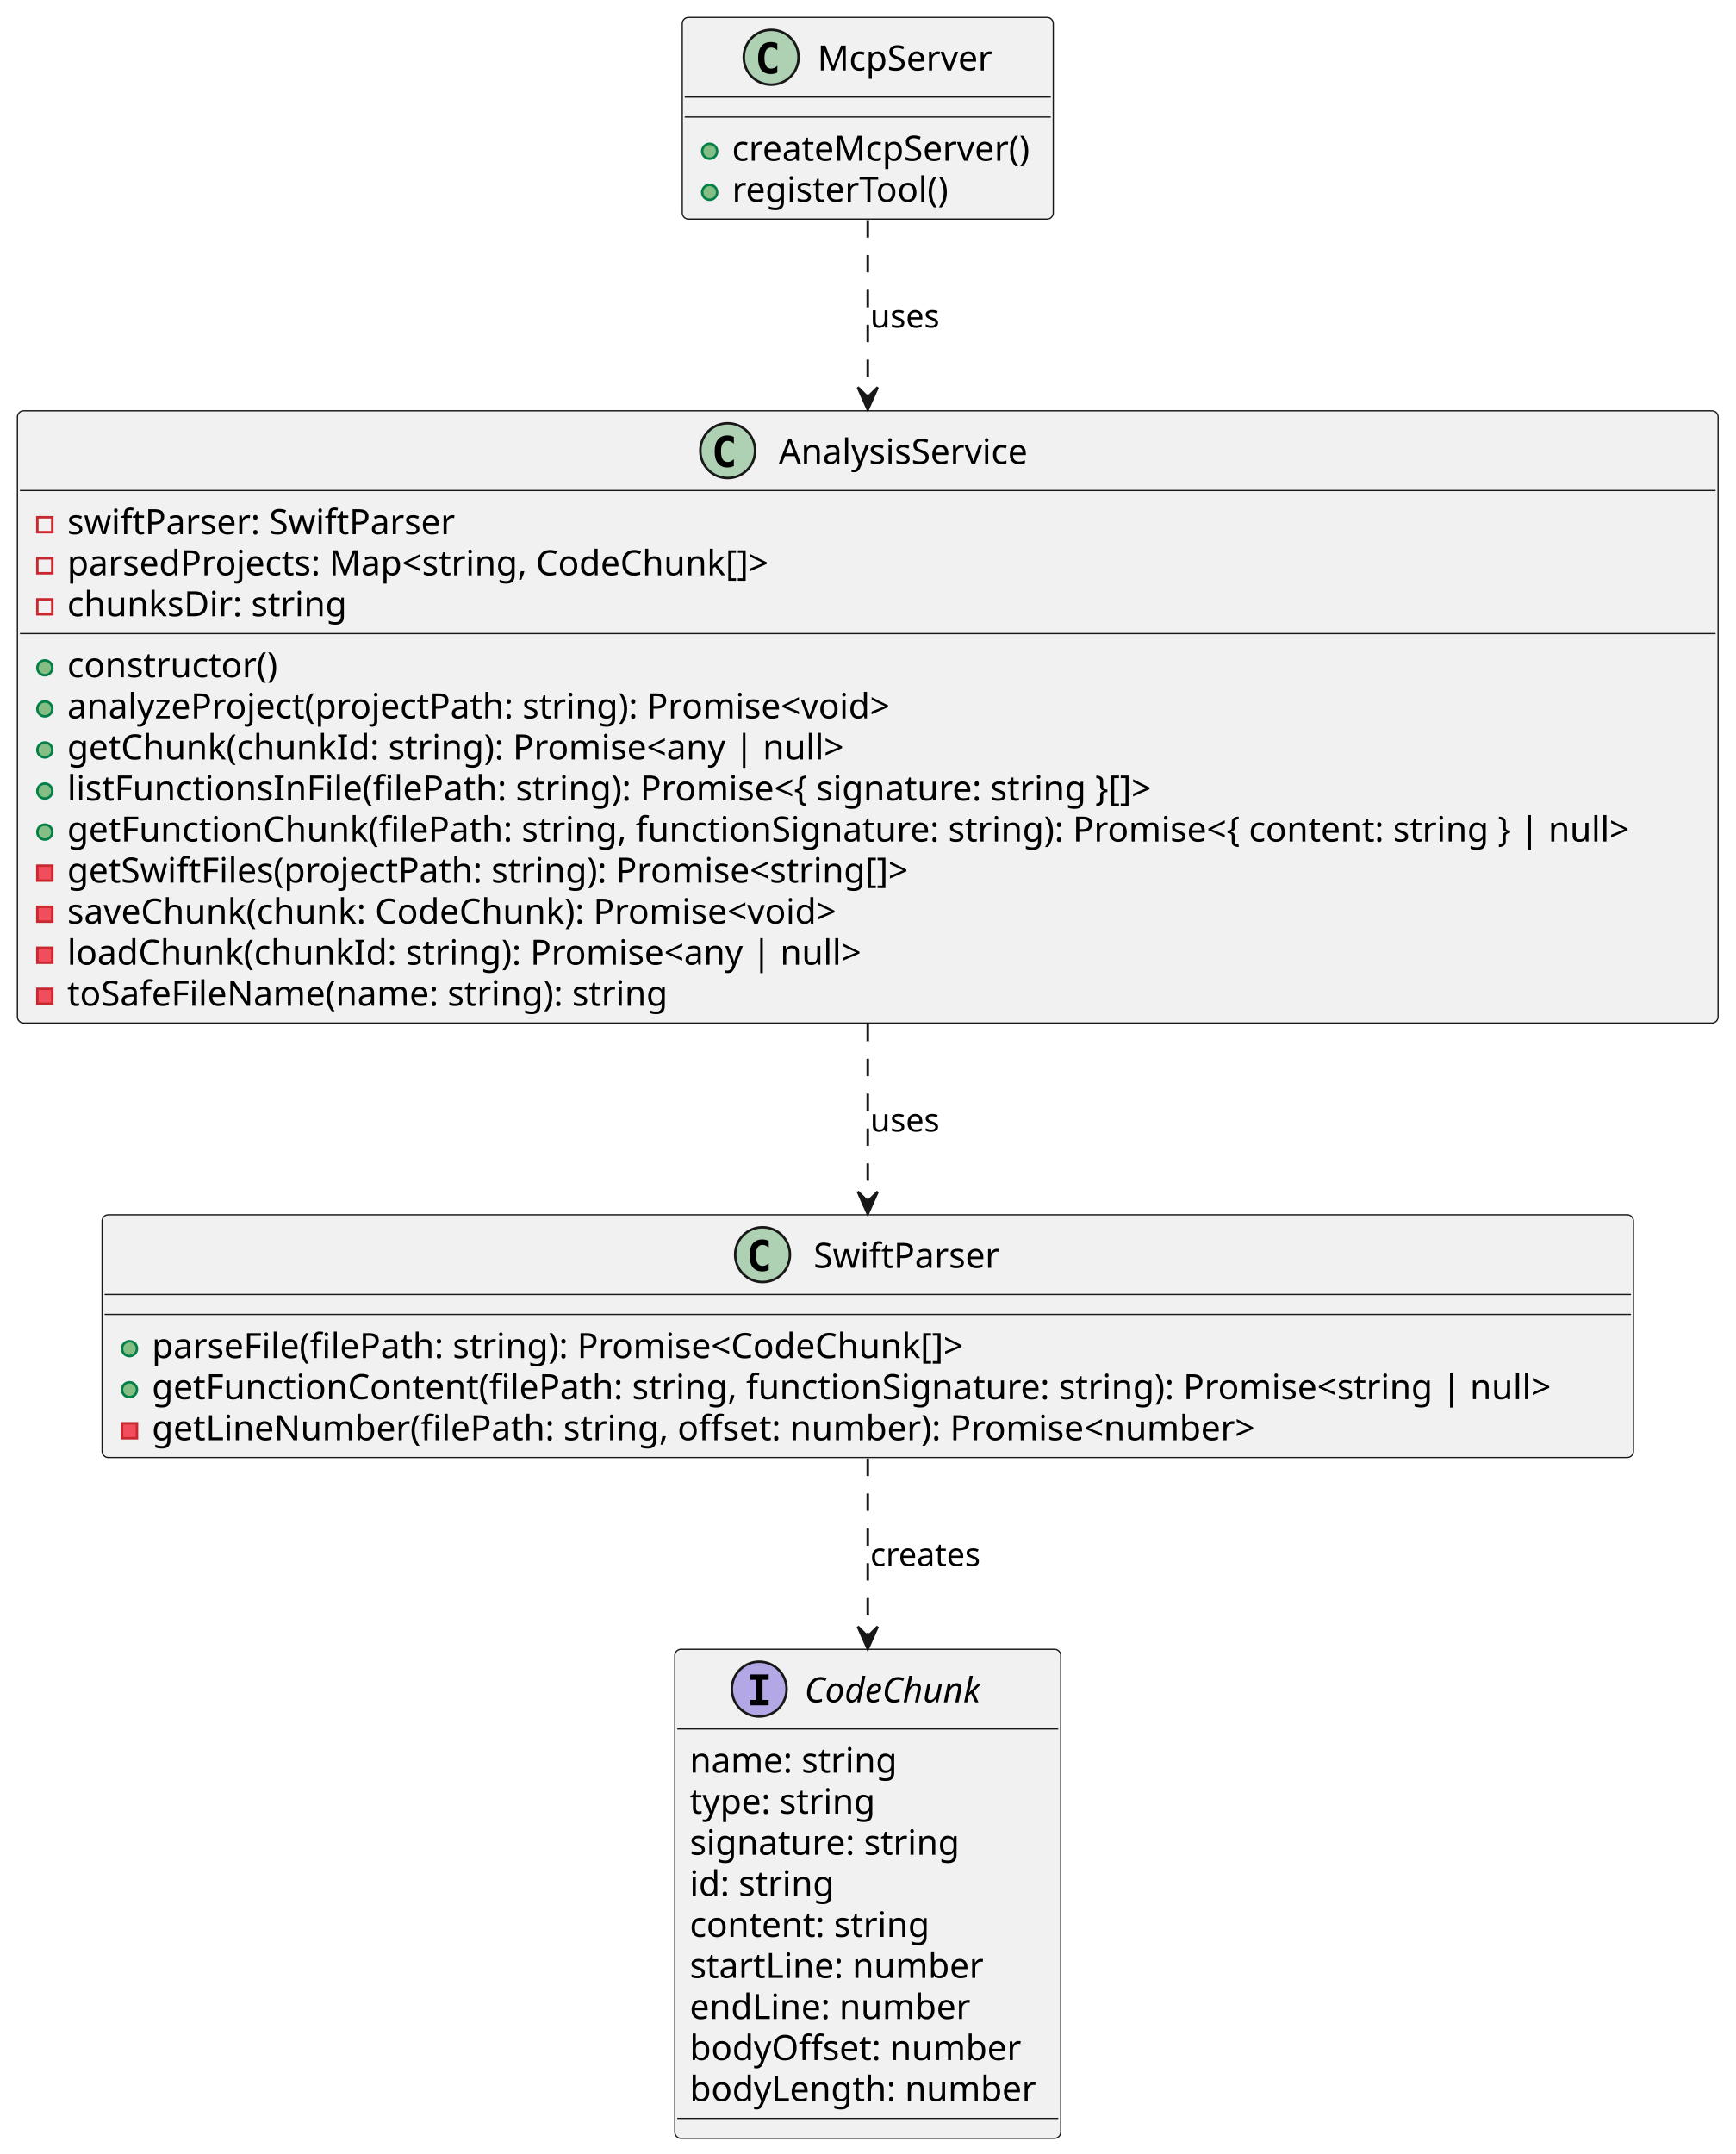
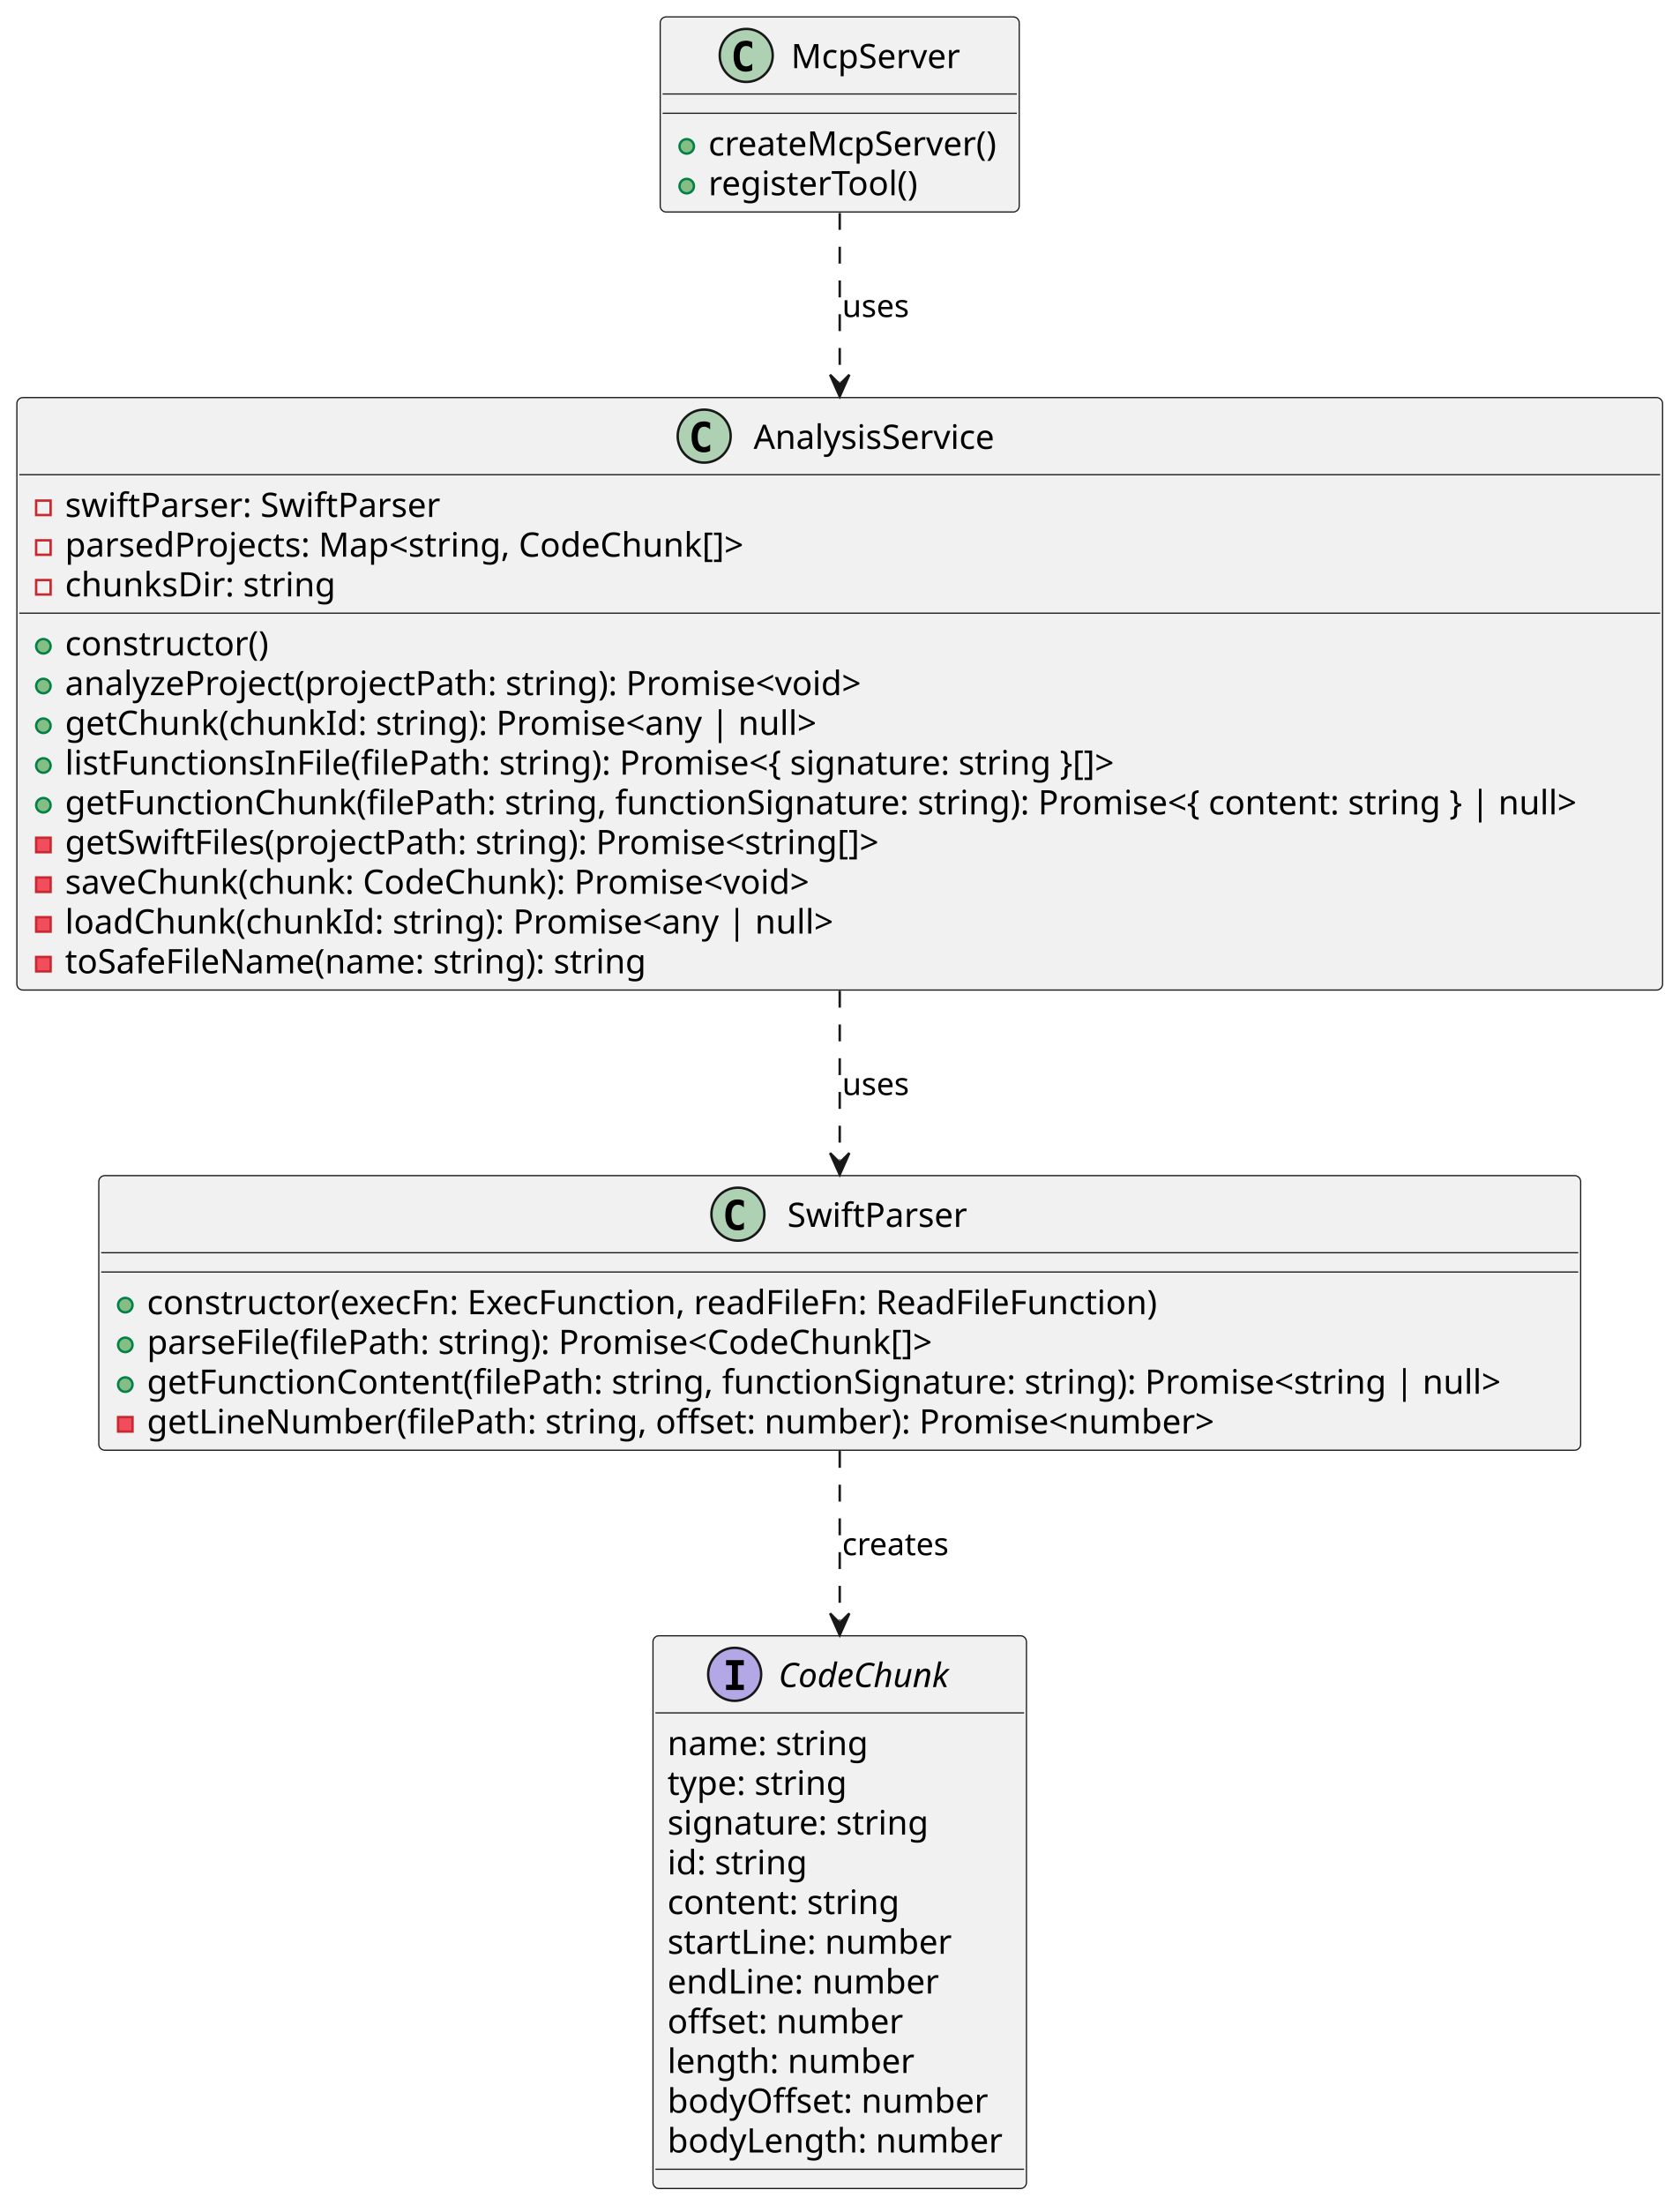
- <svg xmlns="http://www.w3.org/2000/svg" contentStyleType="text/css" height="865px" preserveAspectRatio="none" style="width:697px;height:865px;background:#FFFFFF;" version="1.1" viewBox="0 0 697 865" width="697px" zoomAndPan="magnify">
+ <svg xmlns="http://www.w3.org/2000/svg" contentStyleType="text/css" height="915px" preserveAspectRatio="none" style="width:697px;height:915px;background:#FFFFFF;" version="1.1" viewBox="0 0 697 915" width="697px" zoomAndPan="magnify">
  <defs />
  <g>
    <g id="elem_McpServer">
      <rect codeLine="2" fill="#F1F1F1" height="80.977" id="McpServer" rx="2.5" ry="2.5" style="stroke:#181818;stroke-width:0.5;" width="149" x="274" y="7" />
      <ellipse cx="309.7" cy="23" fill="#ADD1B2" rx="11" ry="11" style="stroke:#181818;stroke-width:1.0;" />
      <path d="M312.173,29.143 Q311.592,29.442 310.953,29.591 Q310.314,29.741 309.608,29.741 Q307.101,29.741 305.781,28.089 Q304.462,26.437 304.462,23.316 Q304.462,20.186 305.781,18.535 Q307.101,16.883 309.608,16.883 Q310.314,16.883 310.961,17.032 Q311.609,17.182 312.173,17.48 L312.173,20.203 Q311.542,19.622 310.949,19.352 Q310.355,19.082 309.724,19.082 Q308.38,19.082 307.695,20.149 Q307.01,21.216 307.01,23.316 Q307.01,25.408 307.695,26.474 Q308.38,27.541 309.724,27.541 Q310.355,27.541 310.949,27.271 Q311.542,27.002 312.173,26.42 Z " fill="#000000" />
      <text fill="#000000" font-family="sans-serif" font-size="14" lengthAdjust="spacing" textLength="71" x="328.3" y="28.291">McpServer</text>
      <line style="stroke:#181818;stroke-width:0.5;" x1="275" x2="422" y1="39" y2="39" />
      <line style="stroke:#181818;stroke-width:0.5;" x1="275" x2="422" y1="47" y2="47" />
      <ellipse cx="285" cy="60.744" fill="#84BE84" rx="3" ry="3" style="stroke:#038048;stroke-width:1.0;" />
      <text fill="#000000" font-family="sans-serif" font-size="14" lengthAdjust="spacing" textLength="123" x="294" y="64.535">createMcpServer()</text>
      <ellipse cx="285" cy="77.232" fill="#84BE84" rx="3" ry="3" style="stroke:#038048;stroke-width:1.0;" />
      <text fill="#000000" font-family="sans-serif" font-size="14" lengthAdjust="spacing" textLength="94" x="294" y="81.023">registerTool()</text>
    </g>
    <g id="elem_AnalysisService">
      <rect codeLine="7" fill="#F1F1F1" height="245.859" id="AnalysisService" rx="2.5" ry="2.5" style="stroke:#181818;stroke-width:0.5;" width="683" x="7" y="164.98" />
      <ellipse cx="292.25" cy="180.98" fill="#ADD1B2" rx="11" ry="11" style="stroke:#181818;stroke-width:1.0;" />
      <path d="M294.723,187.123 Q294.142,187.422 293.503,187.571 Q292.864,187.721 292.158,187.721 Q289.651,187.721 288.332,186.069 Q287.012,184.417 287.012,181.296 Q287.012,178.167 288.332,176.515 Q289.651,174.863 292.158,174.863 Q292.864,174.863 293.511,175.012 Q294.159,175.162 294.723,175.46 L294.723,178.183 Q294.092,177.602 293.499,177.332 Q292.905,177.062 292.274,177.062 Q290.93,177.062 290.245,178.129 Q289.56,179.196 289.56,181.296 Q289.56,183.388 290.245,184.454 Q290.93,185.521 292.274,185.521 Q292.905,185.521 293.499,185.251 Q294.092,184.982 294.723,184.4 Z " fill="#000000" />
      <text fill="#000000" font-family="sans-serif" font-size="14" lengthAdjust="spacing" textLength="104" x="312.75" y="186.271">AnalysisService</text>
      <line style="stroke:#181818;stroke-width:0.5;" x1="8" x2="689" y1="196.98" y2="196.98" />
      <rect fill="none" height="6" style="stroke:#C82930;stroke-width:1.0;" width="6" x="15" y="207.724" />
      <text fill="#000000" font-family="sans-serif" font-size="14" lengthAdjust="spacing" textLength="159" x="27" y="214.515">swiftParser: SwiftParser</text>
      <rect fill="none" height="6" style="stroke:#C82930;stroke-width:1.0;" width="6" x="15" y="224.212" />
      <text fill="#000000" font-family="sans-serif" font-size="14" lengthAdjust="spacing" textLength="299" x="27" y="231.003">parsedProjects: Map&lt;string, CodeChunk[]&gt;</text>
      <rect fill="none" height="6" style="stroke:#C82930;stroke-width:1.0;" width="6" x="15" y="240.701" />
      <text fill="#000000" font-family="sans-serif" font-size="14" lengthAdjust="spacing" textLength="117" x="27" y="247.492">chunksDir: string</text>
      <line style="stroke:#181818;stroke-width:0.5;" x1="8" x2="689" y1="254.445" y2="254.445" />
      <ellipse cx="18" cy="268.189" fill="#84BE84" rx="3" ry="3" style="stroke:#038048;stroke-width:1.0;" />
      <text fill="#000000" font-family="sans-serif" font-size="14" lengthAdjust="spacing" textLength="89" x="27" y="271.98">constructor()</text>
      <ellipse cx="18" cy="284.677" fill="#84BE84" rx="3" ry="3" style="stroke:#038048;stroke-width:1.0;" />
      <text fill="#000000" font-family="sans-serif" font-size="14" lengthAdjust="spacing" textLength="349" x="27" y="288.468">analyzeProject(projectPath: string): Promise&lt;void&gt;</text>
      <ellipse cx="18" cy="301.166" fill="#84BE84" rx="3" ry="3" style="stroke:#038048;stroke-width:1.0;" />
      <text fill="#000000" font-family="sans-serif" font-size="14" lengthAdjust="spacing" textLength="328" x="27" y="304.957">getChunk(chunkId: string): Promise&lt;any | null&gt;</text>
      <ellipse cx="18" cy="317.654" fill="#84BE84" rx="3" ry="3" style="stroke:#038048;stroke-width:1.0;" />
      <text fill="#000000" font-family="sans-serif" font-size="14" lengthAdjust="spacing" textLength="459" x="27" y="321.445">listFunctionsInFile(filePath: string): Promise&lt;{ signature: string }[]&gt;</text>
      <ellipse cx="18" cy="334.142" fill="#84BE84" rx="3" ry="3" style="stroke:#038048;stroke-width:1.0;" />
      <text fill="#000000" font-family="sans-serif" font-size="14" lengthAdjust="spacing" textLength="657" x="27" y="337.933">getFunctionChunk(filePath: string, functionSignature: string): Promise&lt;{ content: string } | null&gt;</text>
      <rect fill="#F24D5C" height="6" style="stroke:#C82930;stroke-width:1.0;" width="6" x="15" y="347.63" />
      <text fill="#000000" font-family="sans-serif" font-size="14" lengthAdjust="spacing" textLength="357" x="27" y="354.421">getSwiftFiles(projectPath: string): Promise&lt;string[]&gt;</text>
      <rect fill="#F24D5C" height="6" style="stroke:#C82930;stroke-width:1.0;" width="6" x="15" y="364.119" />
      <text fill="#000000" font-family="sans-serif" font-size="14" lengthAdjust="spacing" textLength="330" x="27" y="370.91">saveChunk(chunk: CodeChunk): Promise&lt;void&gt;</text>
      <rect fill="#F24D5C" height="6" style="stroke:#C82930;stroke-width:1.0;" width="6" x="15" y="380.607" />
      <text fill="#000000" font-family="sans-serif" font-size="14" lengthAdjust="spacing" textLength="336" x="27" y="387.398">loadChunk(chunkId: string): Promise&lt;any | null&gt;</text>
      <rect fill="#F24D5C" height="6" style="stroke:#C82930;stroke-width:1.0;" width="6" x="15" y="397.095" />
      <text fill="#000000" font-family="sans-serif" font-size="14" lengthAdjust="spacing" textLength="250" x="27" y="403.886">toSafeFileName(name: string): string</text>
    </g>
    <g id="elem_SwiftParser">
-       <rect codeLine="22" fill="#F1F1F1" height="97.465" id="SwiftParser" rx="2.5" ry="2.5" style="stroke:#181818;stroke-width:0.5;" width="615" x="41" y="487.84" />
+       <rect codeLine="22" fill="#F1F1F1" height="113.953" id="SwiftParser" rx="2.5" ry="2.5" style="stroke:#181818;stroke-width:0.5;" width="615" x="41" y="487.84" />
      <ellipse cx="306.25" cy="503.84" fill="#ADD1B2" rx="11" ry="11" style="stroke:#181818;stroke-width:1.0;" />
      <path d="M308.723,509.983 Q308.142,510.282 307.503,510.431 Q306.864,510.581 306.158,510.581 Q303.651,510.581 302.332,508.929 Q301.012,507.277 301.012,504.156 Q301.012,501.026 302.332,499.375 Q303.651,497.723 306.158,497.723 Q306.864,497.723 307.511,497.872 Q308.159,498.022 308.723,498.32 L308.723,501.043 Q308.092,500.462 307.499,500.192 Q306.905,499.923 306.274,499.923 Q304.93,499.923 304.245,500.989 Q303.56,502.056 303.56,504.156 Q303.56,506.248 304.245,507.314 Q304.93,508.381 306.274,508.381 Q306.905,508.381 307.499,508.111 Q308.092,507.841 308.723,507.26 Z " fill="#000000" />
      <text fill="#000000" font-family="sans-serif" font-size="14" lengthAdjust="spacing" textLength="76" x="326.75" y="509.131">SwiftParser</text>
      <line style="stroke:#181818;stroke-width:0.5;" x1="42" x2="655" y1="519.84" y2="519.84" />
      <line style="stroke:#181818;stroke-width:0.5;" x1="42" x2="655" y1="527.84" y2="527.84" />
      <ellipse cx="52" cy="541.584" fill="#84BE84" rx="3" ry="3" style="stroke:#038048;stroke-width:1.0;" />
-       <text fill="#000000" font-family="sans-serif" font-size="14" lengthAdjust="spacing" textLength="347" x="61" y="545.375">parseFile(filePath: string): Promise&lt;CodeChunk[]&gt;</text>
+       <text fill="#000000" font-family="sans-serif" font-size="14" lengthAdjust="spacing" textLength="444" x="61" y="545.375">constructor(execFn: ExecFunction, readFileFn: ReadFileFunction)</text>
      <ellipse cx="52" cy="558.072" fill="#84BE84" rx="3" ry="3" style="stroke:#038048;stroke-width:1.0;" />
-       <text fill="#000000" font-family="sans-serif" font-size="14" lengthAdjust="spacing" textLength="589" x="61" y="561.863">getFunctionContent(filePath: string, functionSignature: string): Promise&lt;string | null&gt;</text>
-       <rect fill="#F24D5C" height="6" style="stroke:#C82930;stroke-width:1.0;" width="6" x="49" y="571.561" />
-       <text fill="#000000" font-family="sans-serif" font-size="14" lengthAdjust="spacing" textLength="462" x="61" y="578.352">getLineNumber(filePath: string, offset: number): Promise&lt;number&gt;</text>
+       <text fill="#000000" font-family="sans-serif" font-size="14" lengthAdjust="spacing" textLength="347" x="61" y="561.863">parseFile(filePath: string): Promise&lt;CodeChunk[]&gt;</text>
+       <ellipse cx="52" cy="574.561" fill="#84BE84" rx="3" ry="3" style="stroke:#038048;stroke-width:1.0;" />
+       <text fill="#000000" font-family="sans-serif" font-size="14" lengthAdjust="spacing" textLength="589" x="61" y="578.352">getFunctionContent(filePath: string, functionSignature: string): Promise&lt;string | null&gt;</text>
+       <rect fill="#F24D5C" height="6" style="stroke:#C82930;stroke-width:1.0;" width="6" x="49" y="588.049" />
+       <text fill="#000000" font-family="sans-serif" font-size="14" lengthAdjust="spacing" textLength="462" x="61" y="594.84">getLineNumber(filePath: string, offset: number): Promise&lt;number&gt;</text>
    </g>
    <g id="elem_CodeChunk">
-       <rect codeLine="28" fill="#F1F1F1" height="196.394" id="CodeChunk" rx="2.5" ry="2.5" style="stroke:#181818;stroke-width:0.5;" width="155" x="271" y="662.31" />
-       <ellipse cx="304.9" cy="678.31" fill="#B4A7E5" rx="11" ry="11" style="stroke:#181818;stroke-width:1.0;" />
-       <path d="M301.328,674.575 L301.328,672.417 L308.707,672.417 L308.707,674.575 L306.242,674.575 L306.242,682.652 L308.707,682.652 L308.707,684.81 L301.328,684.81 L301.328,682.652 L303.793,682.652 L303.793,674.575 Z " fill="#000000" />
-       <text fill="#000000" font-family="sans-serif" font-size="14" font-style="italic" lengthAdjust="spacing" textLength="81" x="323.1" y="683.601">CodeChunk</text>
-       <line style="stroke:#181818;stroke-width:0.5;" x1="272" x2="425" y1="694.31" y2="694.31" />
-       <text fill="#000000" font-family="sans-serif" font-size="14" lengthAdjust="spacing" textLength="86" x="277" y="711.845">name: string</text>
-       <text fill="#000000" font-family="sans-serif" font-size="14" lengthAdjust="spacing" textLength="77" x="277" y="728.333">type: string</text>
-       <text fill="#000000" font-family="sans-serif" font-size="14" lengthAdjust="spacing" textLength="113" x="277" y="744.822">signature: string</text>
-       <text fill="#000000" font-family="sans-serif" font-size="14" lengthAdjust="spacing" textLength="61" x="277" y="761.31">id: string</text>
-       <text fill="#000000" font-family="sans-serif" font-size="14" lengthAdjust="spacing" textLength="100" x="277" y="777.798">content: string</text>
-       <text fill="#000000" font-family="sans-serif" font-size="14" lengthAdjust="spacing" textLength="121" x="277" y="794.287">startLine: number</text>
-       <text fill="#000000" font-family="sans-serif" font-size="14" lengthAdjust="spacing" textLength="116" x="277" y="810.775">endLine: number</text>
-       <text fill="#000000" font-family="sans-serif" font-size="14" lengthAdjust="spacing" textLength="137" x="277" y="827.263">bodyOffset: number</text>
-       <text fill="#000000" font-family="sans-serif" font-size="14" lengthAdjust="spacing" textLength="143" x="277" y="843.751">bodyLength: number</text>
-       <line style="stroke:#181818;stroke-width:0.5;" x1="272" x2="425" y1="850.705" y2="850.705" />
+       <rect codeLine="29" fill="#F1F1F1" height="229.371" id="CodeChunk" rx="2.5" ry="2.5" style="stroke:#181818;stroke-width:0.5;" width="155" x="271" y="678.79" />
+       <ellipse cx="304.9" cy="694.79" fill="#B4A7E5" rx="11" ry="11" style="stroke:#181818;stroke-width:1.0;" />
+       <path d="M301.328,691.055 L301.328,688.897 L308.707,688.897 L308.707,691.055 L306.242,691.055 L306.242,699.132 L308.707,699.132 L308.707,701.29 L301.328,701.29 L301.328,699.132 L303.793,699.132 L303.793,691.055 Z " fill="#000000" />
+       <text fill="#000000" font-family="sans-serif" font-size="14" font-style="italic" lengthAdjust="spacing" textLength="81" x="323.1" y="700.081">CodeChunk</text>
+       <line style="stroke:#181818;stroke-width:0.5;" x1="272" x2="425" y1="710.79" y2="710.79" />
+       <text fill="#000000" font-family="sans-serif" font-size="14" lengthAdjust="spacing" textLength="86" x="277" y="728.325">name: string</text>
+       <text fill="#000000" font-family="sans-serif" font-size="14" lengthAdjust="spacing" textLength="77" x="277" y="744.813">type: string</text>
+       <text fill="#000000" font-family="sans-serif" font-size="14" lengthAdjust="spacing" textLength="113" x="277" y="761.302">signature: string</text>
+       <text fill="#000000" font-family="sans-serif" font-size="14" lengthAdjust="spacing" textLength="61" x="277" y="777.79">id: string</text>
+       <text fill="#000000" font-family="sans-serif" font-size="14" lengthAdjust="spacing" textLength="100" x="277" y="794.278">content: string</text>
+       <text fill="#000000" font-family="sans-serif" font-size="14" lengthAdjust="spacing" textLength="121" x="277" y="810.767">startLine: number</text>
+       <text fill="#000000" font-family="sans-serif" font-size="14" lengthAdjust="spacing" textLength="116" x="277" y="827.255">endLine: number</text>
+       <text fill="#000000" font-family="sans-serif" font-size="14" lengthAdjust="spacing" textLength="101" x="277" y="843.743">offset: number</text>
+       <text fill="#000000" font-family="sans-serif" font-size="14" lengthAdjust="spacing" textLength="106" x="277" y="860.231">length: number</text>
+       <text fill="#000000" font-family="sans-serif" font-size="14" lengthAdjust="spacing" textLength="137" x="277" y="876.72">bodyOffset: number</text>
+       <text fill="#000000" font-family="sans-serif" font-size="14" lengthAdjust="spacing" textLength="143" x="277" y="893.208">bodyLength: number</text>
+       <line style="stroke:#181818;stroke-width:0.5;" x1="272" x2="425" y1="900.161" y2="900.161" />
    </g>
    <g id="link_McpServer_AnalysisService">
-       <path codeLine="40" d="M348.5,88.4 C348.5,109.61 348.5,130.95 348.5,158.52 " fill="none" id="McpServer-to-AnalysisService" style="stroke:#181818;stroke-width:1.0;stroke-dasharray:7.0,7.0;" />
-       <polygon fill="#181818" points="348.5,164.52,352.5,155.52,348.5,159.52,344.5,155.52,348.5,164.52" style="stroke:#181818;stroke-width:1.0;" />
+       <path codeLine="43" d="M348.5,88.39 C348.5,109.6 348.5,130.94 348.5,158.51 " fill="none" id="McpServer-to-AnalysisService" style="stroke:#181818;stroke-width:1.0;stroke-dasharray:7.0,7.0;" />
+       <polygon fill="#181818" points="348.5,164.51,352.5,155.51,348.5,159.51,344.5,155.51,348.5,164.51" style="stroke:#181818;stroke-width:1.0;" />
      <text fill="#000000" font-family="sans-serif" font-size="13" lengthAdjust="spacing" textLength="29" x="349.5" y="131.548">uses</text>
    </g>
    <g id="link_AnalysisService_SwiftParser">
-       <path codeLine="41" d="M348.5,411.16 C348.5,438.29 348.5,459.5 348.5,481.52 " fill="none" id="AnalysisService-to-SwiftParser" style="stroke:#181818;stroke-width:1.0;stroke-dasharray:7.0,7.0;" />
-       <polygon fill="#181818" points="348.5,487.52,352.5,478.52,348.5,482.52,344.5,478.52,348.5,487.52" style="stroke:#181818;stroke-width:1.0;" />
+       <path codeLine="44" d="M348.5,411.13 C348.5,437.84 348.5,458.85 348.5,481.47 " fill="none" id="AnalysisService-to-SwiftParser" style="stroke:#181818;stroke-width:1.0;stroke-dasharray:7.0,7.0;" />
+       <polygon fill="#181818" points="348.5,487.47,352.5,478.47,348.5,482.47,344.5,478.47,348.5,487.47" style="stroke:#181818;stroke-width:1.0;" />
      <text fill="#000000" font-family="sans-serif" font-size="13" lengthAdjust="spacing" textLength="29" x="349.5" y="454.408">uses</text>
    </g>
    <g id="link_SwiftParser_CodeChunk">
-       <path codeLine="42" d="M348.5,585.73 C348.5,608.17 348.5,629.71 348.5,656.2 " fill="none" id="SwiftParser-to-CodeChunk" style="stroke:#181818;stroke-width:1.0;stroke-dasharray:7.0,7.0;" />
-       <polygon fill="#181818" points="348.5,662.2,352.5,653.2,348.5,657.2,344.5,653.2,348.5,662.2" style="stroke:#181818;stroke-width:1.0;" />
-       <text fill="#000000" font-family="sans-serif" font-size="13" lengthAdjust="spacing" textLength="45" x="349.5" y="628.878">creates</text>
+       <path codeLine="45" d="M348.5,602.09 C348.5,624.84 348.5,645.97 348.5,672.51 " fill="none" id="SwiftParser-to-CodeChunk" style="stroke:#181818;stroke-width:1.0;stroke-dasharray:7.0,7.0;" />
+       <polygon fill="#181818" points="348.5,678.51,352.5,669.51,348.5,673.51,344.5,669.51,348.5,678.51" style="stroke:#181818;stroke-width:1.0;" />
+       <text fill="#000000" font-family="sans-serif" font-size="13" lengthAdjust="spacing" textLength="45" x="349.5" y="645.358">creates</text>
    </g>
  </g>
</svg>
